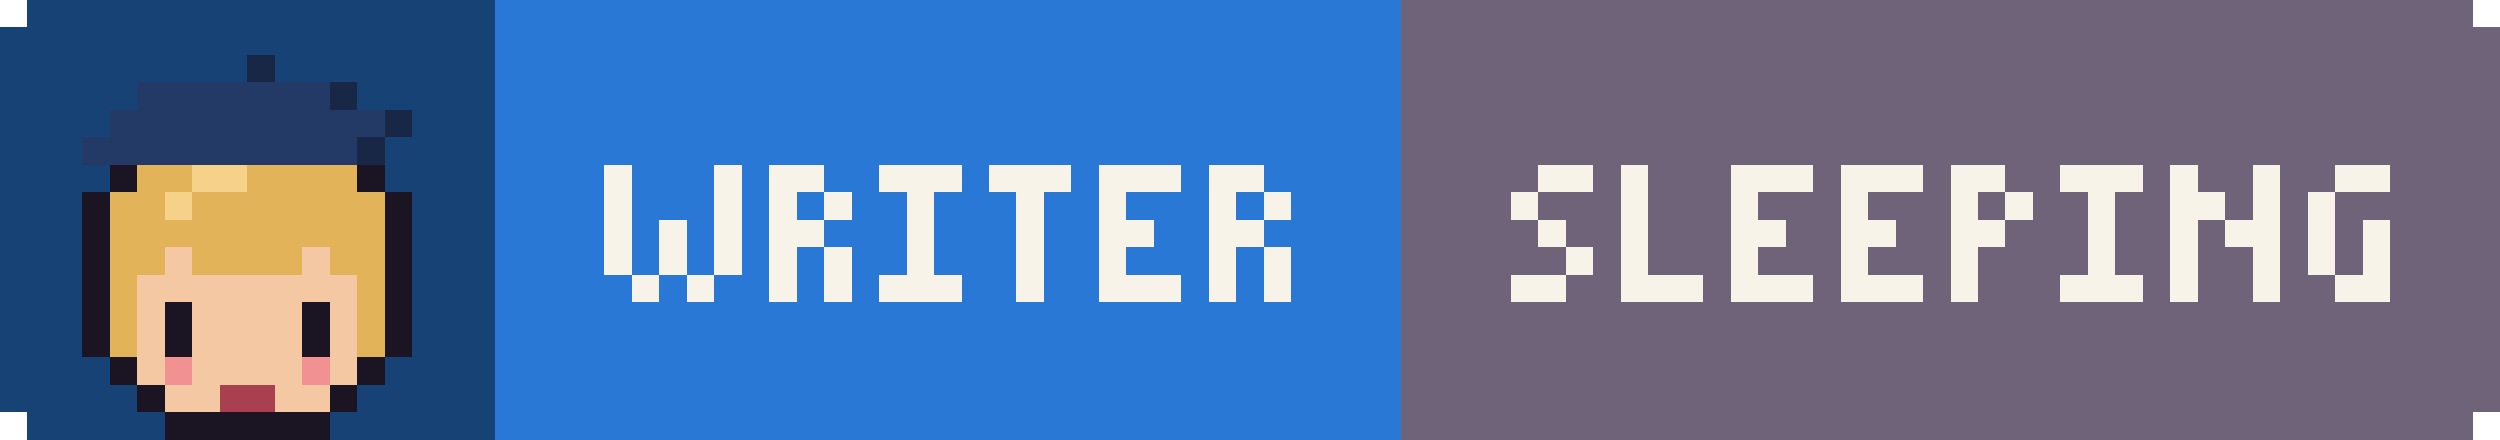
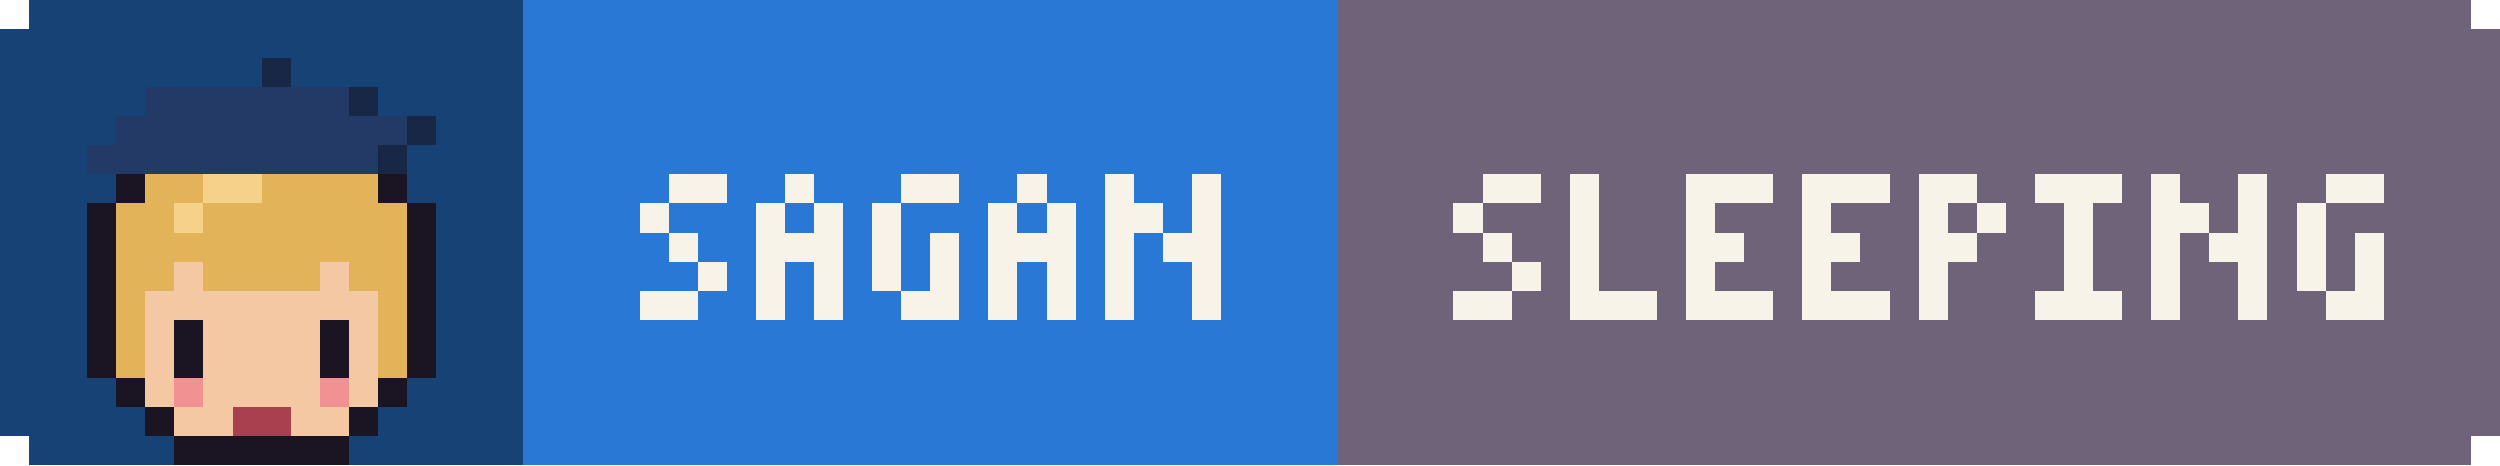
- <svg xmlns="http://www.w3.org/2000/svg" width="182" height="32" viewBox="0 0 91 16" role="img" aria-labelledby="t d">
+ <svg xmlns="http://www.w3.org/2000/svg" width="172" height="32" viewBox="0 0 86 16" role="img" aria-labelledby="t d">
  <style>svg{shape-rendering:crispEdges}text{font-family:'DotGothic16','PixelMplus10','Noto Sans JP','Hiragino Kaku Gothic ProN','Yu Gothic','Meiryo',ui-monospace,monospace;shape-rendering:auto;dominant-baseline:alphabetic}.blink{animation:blink 1.2s step-end infinite}@keyframes blink{50%{opacity:0}}@media (prefers-reduced-motion:reduce){.blink{animation:none}}</style>
  <g>
    <path fill="#172745" d="M9 2h1v1h-1zM12 3h1v1h-1zM14 4h1v1h-1zM13 5h1v1h-1z" />
    <path fill="#174276" d="M1 0h17v1h-17zM0 1h18v1h-18zM0 2h9v1h-9zM10 2h8v1h-8zM0 3h5v1h-5zM13 3h5v1h-5zM0 4h4v1h-4zM15 4h3v1h-3zM0 5h3v1h-3zM14 5h4v1h-4zM0 6h4v1h-4zM14 6h4v1h-4zM0 7h3v1h-3zM15 7h3v1h-3zM0 8h3v1h-3zM15 8h3v1h-3zM0 9h3v1h-3zM15 9h3v1h-3zM0 10h3v1h-3zM15 10h3v1h-3zM0 11h3v1h-3zM15 11h3v1h-3zM0 12h3v1h-3zM15 12h3v1h-3zM0 13h4v1h-4zM14 13h4v1h-4zM0 14h5v1h-5zM13 14h5v1h-5zM1 15h5v1h-5zM12 15h6v1h-6z" />
    <path fill="#1a1423" d="M4 6h1v1h-1zM13 6h1v1h-1zM3 7h1v1h-1zM14 7h1v1h-1zM3 8h1v1h-1zM14 8h1v1h-1zM3 9h1v1h-1zM14 9h1v1h-1zM3 10h1v1h-1zM14 10h1v1h-1zM3 11h1v1h-1zM6 11h1v1h-1zM11 11h1v1h-1zM14 11h1v1h-1zM3 12h1v1h-1zM6 12h1v1h-1zM11 12h1v1h-1zM14 12h1v1h-1zM4 13h1v1h-1zM13 13h1v1h-1zM5 14h1v1h-1zM12 14h1v1h-1zM6 15h6v1h-6z" />
    <path fill="#233a66" d="M5 3h7v1h-7zM4 4h10v1h-10zM3 5h10v1h-10z" />
-     <path fill="#2a78d6" d="M18 0h33v1h-33zM18 1h33v1h-33zM18 2h33v1h-33zM18 3h33v1h-33zM18 4h33v1h-33zM18 5h33v1h-33zM18 6h4v1h-4zM23 6h3v1h-3zM27 6h1v1h-1zM30 6h2v1h-2zM35 6h1v1h-1zM39 6h1v1h-1zM43 6h1v1h-1zM46 6h5v1h-5zM18 7h4v1h-4zM23 7h3v1h-3zM27 7h1v1h-1zM29 7h1v1h-1zM31 7h2v1h-2zM34 7h3v1h-3zM38 7h2v1h-2zM41 7h3v1h-3zM45 7h1v1h-1zM47 7h4v1h-4zM18 8h4v1h-4zM23 8h1v1h-1zM25 8h1v1h-1zM27 8h1v1h-1zM30 8h3v1h-3zM34 8h3v1h-3zM38 8h2v1h-2zM42 8h2v1h-2zM46 8h5v1h-5zM18 9h4v1h-4zM23 9h1v1h-1zM25 9h1v1h-1zM27 9h1v1h-1zM29 9h1v1h-1zM31 9h2v1h-2zM34 9h3v1h-3zM38 9h2v1h-2zM41 9h3v1h-3zM45 9h1v1h-1zM47 9h4v1h-4zM18 10h5v1h-5zM24 10h1v1h-1zM26 10h2v1h-2zM29 10h1v1h-1zM31 10h1v1h-1zM35 10h2v1h-2zM38 10h2v1h-2zM43 10h1v1h-1zM45 10h1v1h-1zM47 10h4v1h-4zM18 11h33v1h-33zM18 12h33v1h-33zM18 13h33v1h-33zM18 14h33v1h-33zM18 15h33v1h-33z" />
-     <path fill="#6e6378" d="M51 0h39v1h-39zM51 1h40v1h-40zM51 2h40v1h-40zM51 3h40v1h-40zM51 4h40v1h-40zM51 5h40v1h-40zM51 6h5v1h-5zM58 6h1v1h-1zM60 6h3v1h-3zM66 6h1v1h-1zM70 6h1v1h-1zM73 6h2v1h-2zM78 6h1v1h-1zM80 6h2v1h-2zM83 6h2v1h-2zM87 6h4v1h-4zM51 7h4v1h-4zM56 7h3v1h-3zM60 7h3v1h-3zM64 7h3v1h-3zM68 7h3v1h-3zM72 7h1v1h-1zM74 7h2v1h-2zM77 7h2v1h-2zM81 7h1v1h-1zM83 7h1v1h-1zM85 7h6v1h-6zM51 8h5v1h-5zM57 8h2v1h-2zM60 8h3v1h-3zM65 8h2v1h-2zM69 8h2v1h-2zM73 8h3v1h-3zM77 8h2v1h-2zM80 8h1v1h-1zM83 8h1v1h-1zM85 8h1v1h-1zM87 8h4v1h-4zM51 9h6v1h-6zM58 9h1v1h-1zM60 9h3v1h-3zM64 9h3v1h-3zM68 9h3v1h-3zM72 9h4v1h-4zM77 9h2v1h-2zM80 9h2v1h-2zM83 9h1v1h-1zM85 9h1v1h-1zM87 9h4v1h-4zM51 10h4v1h-4zM57 10h2v1h-2zM62 10h1v1h-1zM66 10h1v1h-1zM70 10h1v1h-1zM72 10h3v1h-3zM78 10h1v1h-1zM80 10h2v1h-2zM83 10h2v1h-2zM87 10h4v1h-4zM51 11h40v1h-40zM51 12h40v1h-40zM51 13h40v1h-40zM51 14h40v1h-40zM51 15h39v1h-39z" />
+     <path fill="#2a78d6" d="M18 0h28v1h-28zM18 1h28v1h-28zM18 2h28v1h-28zM18 3h28v1h-28zM18 4h28v1h-28zM18 5h28v1h-28zM18 6h5v1h-5zM25 6h2v1h-2zM28 6h3v1h-3zM33 6h2v1h-2zM36 6h2v1h-2zM39 6h2v1h-2zM42 6h4v1h-4zM18 7h4v1h-4zM23 7h3v1h-3zM27 7h1v1h-1zM29 7h1v1h-1zM31 7h3v1h-3zM35 7h1v1h-1zM37 7h1v1h-1zM40 7h1v1h-1zM42 7h4v1h-4zM18 8h5v1h-5zM24 8h2v1h-2zM29 8h1v1h-1zM31 8h1v1h-1zM33 8h1v1h-1zM37 8h1v1h-1zM39 8h1v1h-1zM42 8h4v1h-4zM18 9h6v1h-6zM25 9h1v1h-1zM27 9h1v1h-1zM29 9h1v1h-1zM31 9h1v1h-1zM33 9h1v1h-1zM35 9h1v1h-1zM37 9h1v1h-1zM39 9h2v1h-2zM42 9h4v1h-4zM18 10h4v1h-4zM24 10h2v1h-2zM27 10h1v1h-1zM29 10h2v1h-2zM33 10h1v1h-1zM35 10h1v1h-1zM37 10h1v1h-1zM39 10h2v1h-2zM42 10h4v1h-4zM18 11h28v1h-28zM18 12h28v1h-28zM18 13h28v1h-28zM18 14h28v1h-28zM18 15h28v1h-28z" />
+     <path fill="#6e6378" d="M46 0h39v1h-39zM46 1h40v1h-40zM46 2h40v1h-40zM46 3h40v1h-40zM46 4h40v1h-40zM46 5h40v1h-40zM46 6h5v1h-5zM53 6h1v1h-1zM55 6h3v1h-3zM61 6h1v1h-1zM65 6h1v1h-1zM68 6h2v1h-2zM73 6h1v1h-1zM75 6h2v1h-2zM78 6h2v1h-2zM82 6h4v1h-4zM46 7h4v1h-4zM51 7h3v1h-3zM55 7h3v1h-3zM59 7h3v1h-3zM63 7h3v1h-3zM67 7h1v1h-1zM69 7h2v1h-2zM72 7h2v1h-2zM76 7h1v1h-1zM78 7h1v1h-1zM80 7h6v1h-6zM46 8h5v1h-5zM52 8h2v1h-2zM55 8h3v1h-3zM60 8h2v1h-2zM64 8h2v1h-2zM68 8h3v1h-3zM72 8h2v1h-2zM75 8h1v1h-1zM78 8h1v1h-1zM80 8h1v1h-1zM82 8h4v1h-4zM46 9h6v1h-6zM53 9h1v1h-1zM55 9h3v1h-3zM59 9h3v1h-3zM63 9h3v1h-3zM67 9h4v1h-4zM72 9h2v1h-2zM75 9h2v1h-2zM78 9h1v1h-1zM80 9h1v1h-1zM82 9h4v1h-4zM46 10h4v1h-4zM52 10h2v1h-2zM57 10h1v1h-1zM61 10h1v1h-1zM65 10h1v1h-1zM67 10h3v1h-3zM73 10h1v1h-1zM75 10h2v1h-2zM78 10h2v1h-2zM82 10h4v1h-4zM46 11h40v1h-40zM46 12h40v1h-40zM46 13h40v1h-40zM46 14h40v1h-40zM46 15h39v1h-39z" />
    <path fill="#a8404f" d="M8 14h2v1h-2z" />
    <path fill="#e3b35a" d="M5 6h2v1h-2zM9 6h4v1h-4zM4 7h2v1h-2zM7 7h7v1h-7zM4 8h10v1h-10zM4 9h2v1h-2zM7 9h4v1h-4zM12 9h2v1h-2zM4 10h1v1h-1zM13 10h1v1h-1zM4 11h1v1h-1zM13 11h1v1h-1zM4 12h1v1h-1zM13 12h1v1h-1z" />
    <path fill="#f29191" d="M6 13h1v1h-1zM11 13h1v1h-1z" />
    <path fill="#f5c8a4" d="M6 9h1v1h-1zM11 9h1v1h-1zM5 10h8v1h-8zM5 11h1v1h-1zM7 11h4v1h-4zM12 11h1v1h-1zM5 12h1v1h-1zM7 12h4v1h-4zM12 12h1v1h-1zM5 13h1v1h-1zM7 13h4v1h-4zM12 13h1v1h-1zM6 14h2v1h-2zM10 14h2v1h-2z" />
    <path fill="#f5d18a" d="M7 6h2v1h-2zM6 7h1v1h-1z" />
-     <path fill="#f7f3e9" d="M22 6h1v1h-1zM26 6h1v1h-1zM28 6h2v1h-2zM32 6h3v1h-3zM36 6h3v1h-3zM40 6h3v1h-3zM44 6h2v1h-2zM56 6h2v1h-2zM59 6h1v1h-1zM63 6h3v1h-3zM67 6h3v1h-3zM71 6h2v1h-2zM75 6h3v1h-3zM79 6h1v1h-1zM82 6h1v1h-1zM85 6h2v1h-2zM22 7h1v1h-1zM26 7h1v1h-1zM28 7h1v1h-1zM30 7h1v1h-1zM33 7h1v1h-1zM37 7h1v1h-1zM40 7h1v1h-1zM44 7h1v1h-1zM46 7h1v1h-1zM55 7h1v1h-1zM59 7h1v1h-1zM63 7h1v1h-1zM67 7h1v1h-1zM71 7h1v1h-1zM73 7h1v1h-1zM76 7h1v1h-1zM79 7h2v1h-2zM82 7h1v1h-1zM84 7h1v1h-1zM22 8h1v1h-1zM24 8h1v1h-1zM26 8h1v1h-1zM28 8h2v1h-2zM33 8h1v1h-1zM37 8h1v1h-1zM40 8h2v1h-2zM44 8h2v1h-2zM56 8h1v1h-1zM59 8h1v1h-1zM63 8h2v1h-2zM67 8h2v1h-2zM71 8h2v1h-2zM76 8h1v1h-1zM79 8h1v1h-1zM81 8h2v1h-2zM84 8h1v1h-1zM86 8h1v1h-1zM22 9h1v1h-1zM24 9h1v1h-1zM26 9h1v1h-1zM28 9h1v1h-1zM30 9h1v1h-1zM33 9h1v1h-1zM37 9h1v1h-1zM40 9h1v1h-1zM44 9h1v1h-1zM46 9h1v1h-1zM57 9h1v1h-1zM59 9h1v1h-1zM63 9h1v1h-1zM67 9h1v1h-1zM71 9h1v1h-1zM76 9h1v1h-1zM79 9h1v1h-1zM82 9h1v1h-1zM84 9h1v1h-1zM86 9h1v1h-1zM23 10h1v1h-1zM25 10h1v1h-1zM28 10h1v1h-1zM30 10h1v1h-1zM32 10h3v1h-3zM37 10h1v1h-1zM40 10h3v1h-3zM44 10h1v1h-1zM46 10h1v1h-1zM55 10h2v1h-2zM59 10h3v1h-3zM63 10h3v1h-3zM67 10h3v1h-3zM71 10h1v1h-1zM75 10h3v1h-3zM79 10h1v1h-1zM82 10h1v1h-1zM85 10h2v1h-2z" />
+     <path fill="#f7f3e9" d="M23 6h2v1h-2zM27 6h1v1h-1zM31 6h2v1h-2zM35 6h1v1h-1zM38 6h1v1h-1zM41 6h1v1h-1zM51 6h2v1h-2zM54 6h1v1h-1zM58 6h3v1h-3zM62 6h3v1h-3zM66 6h2v1h-2zM70 6h3v1h-3zM74 6h1v1h-1zM77 6h1v1h-1zM80 6h2v1h-2zM22 7h1v1h-1zM26 7h1v1h-1zM28 7h1v1h-1zM30 7h1v1h-1zM34 7h1v1h-1zM36 7h1v1h-1zM38 7h2v1h-2zM41 7h1v1h-1zM50 7h1v1h-1zM54 7h1v1h-1zM58 7h1v1h-1zM62 7h1v1h-1zM66 7h1v1h-1zM68 7h1v1h-1zM71 7h1v1h-1zM74 7h2v1h-2zM77 7h1v1h-1zM79 7h1v1h-1zM23 8h1v1h-1zM26 8h3v1h-3zM30 8h1v1h-1zM32 8h1v1h-1zM34 8h3v1h-3zM38 8h1v1h-1zM40 8h2v1h-2zM51 8h1v1h-1zM54 8h1v1h-1zM58 8h2v1h-2zM62 8h2v1h-2zM66 8h2v1h-2zM71 8h1v1h-1zM74 8h1v1h-1zM76 8h2v1h-2zM79 8h1v1h-1zM81 8h1v1h-1zM24 9h1v1h-1zM26 9h1v1h-1zM28 9h1v1h-1zM30 9h1v1h-1zM32 9h1v1h-1zM34 9h1v1h-1zM36 9h1v1h-1zM38 9h1v1h-1zM41 9h1v1h-1zM52 9h1v1h-1zM54 9h1v1h-1zM58 9h1v1h-1zM62 9h1v1h-1zM66 9h1v1h-1zM71 9h1v1h-1zM74 9h1v1h-1zM77 9h1v1h-1zM79 9h1v1h-1zM81 9h1v1h-1zM22 10h2v1h-2zM26 10h1v1h-1zM28 10h1v1h-1zM31 10h2v1h-2zM34 10h1v1h-1zM36 10h1v1h-1zM38 10h1v1h-1zM41 10h1v1h-1zM50 10h2v1h-2zM54 10h3v1h-3zM58 10h3v1h-3zM62 10h3v1h-3zM66 10h1v1h-1zM70 10h3v1h-3zM74 10h1v1h-1zM77 10h1v1h-1zM80 10h2v1h-2z" />
  </g>
</svg>
